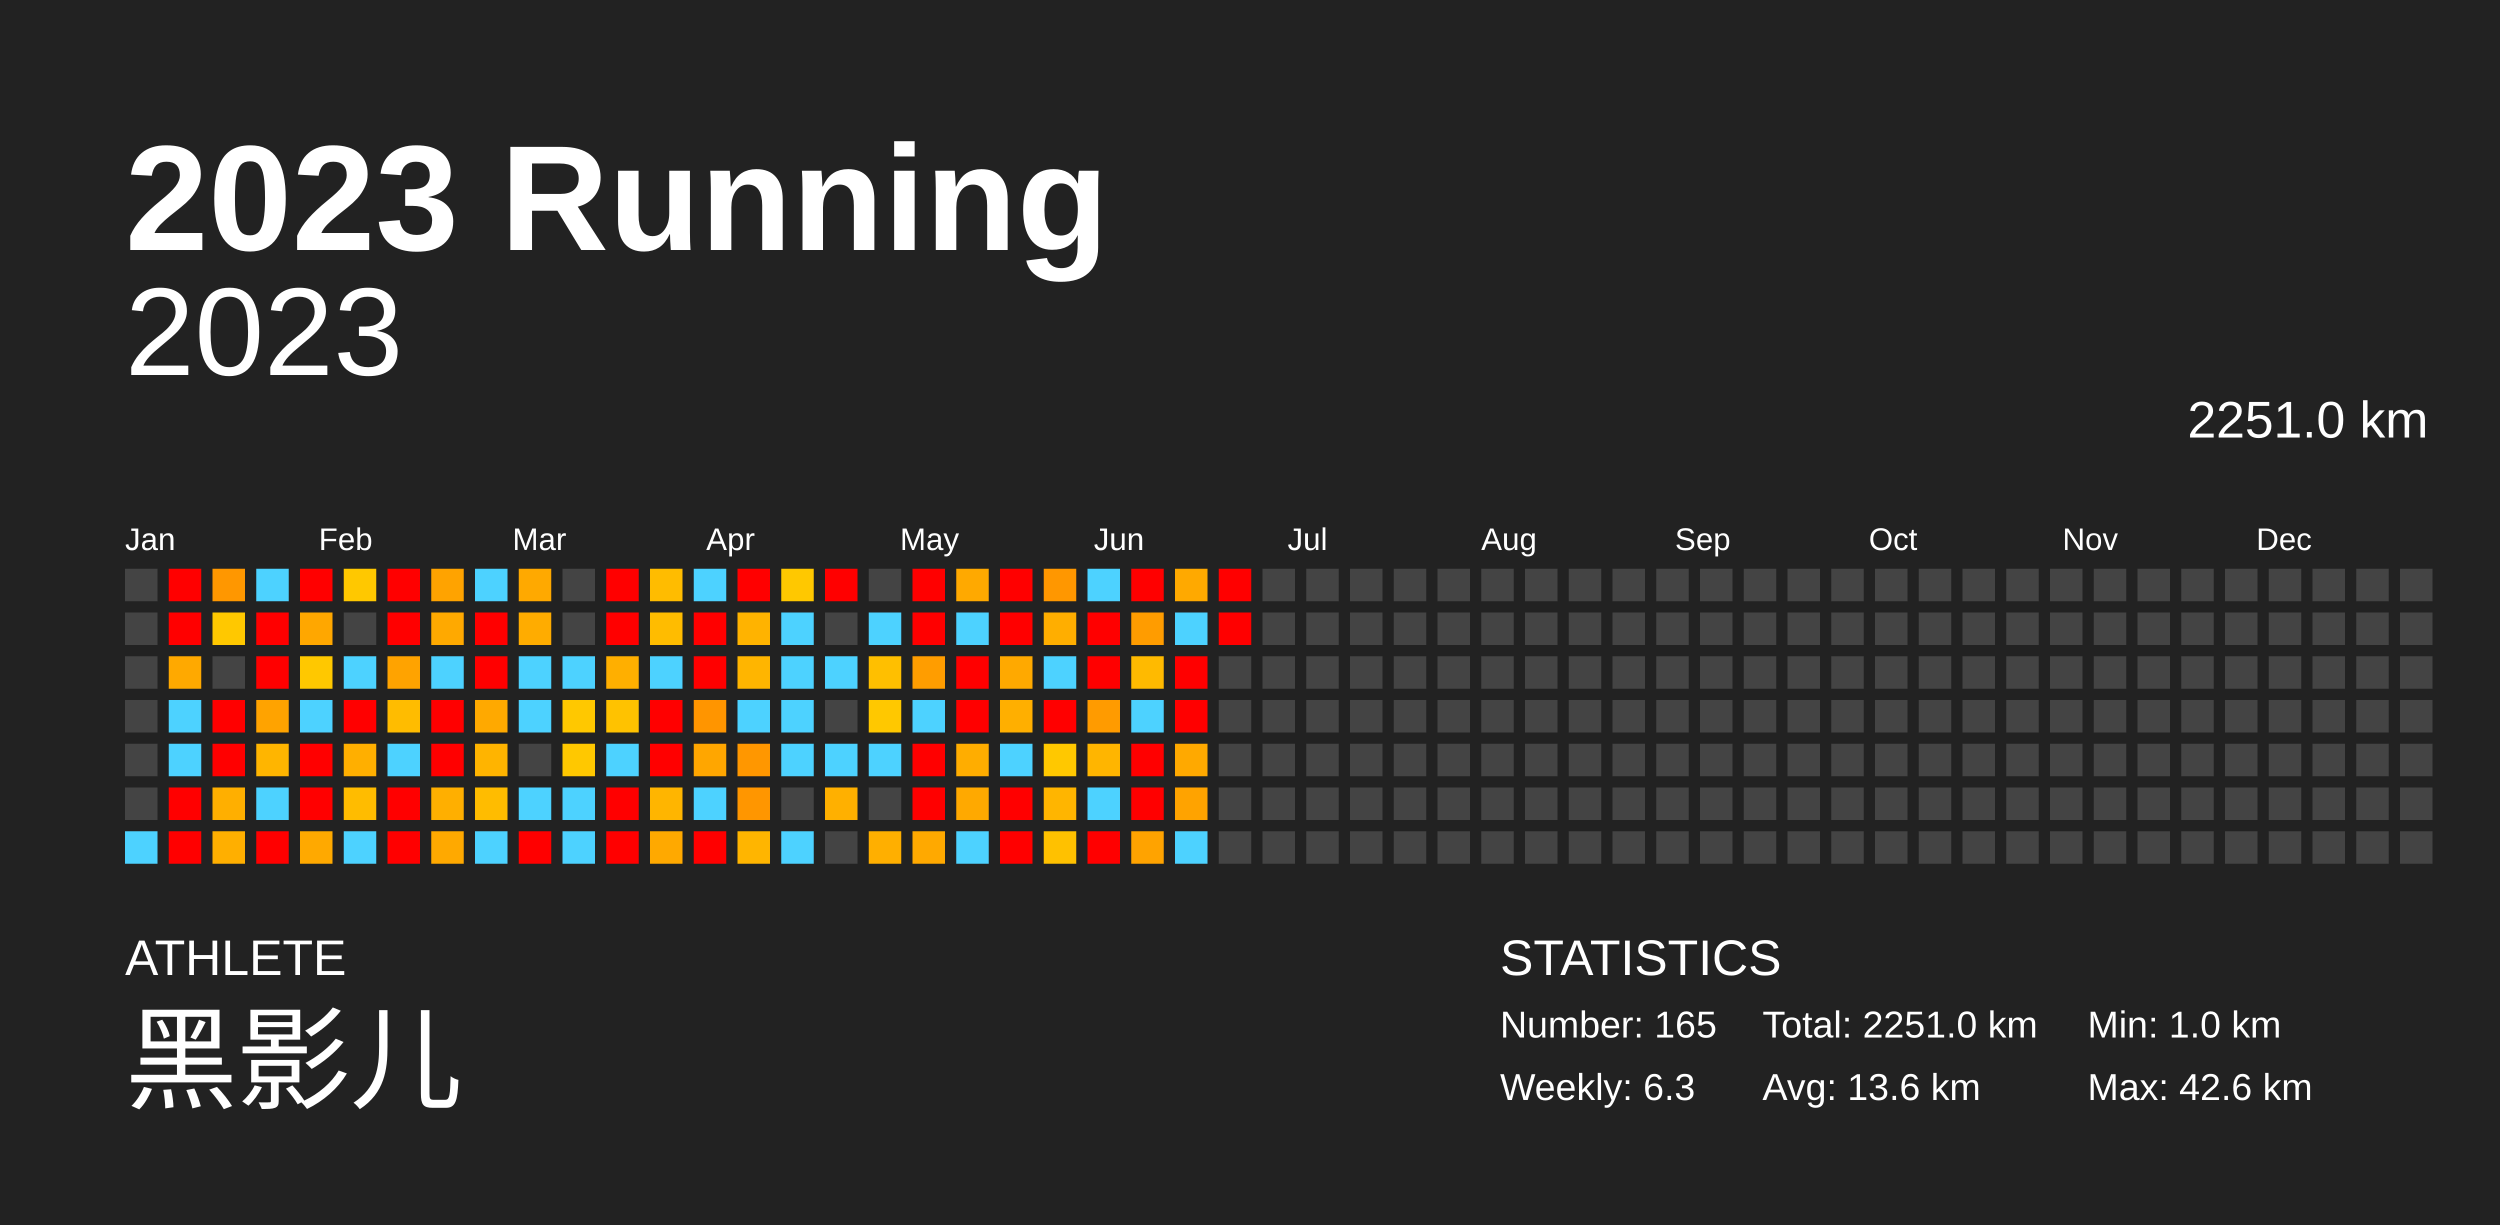
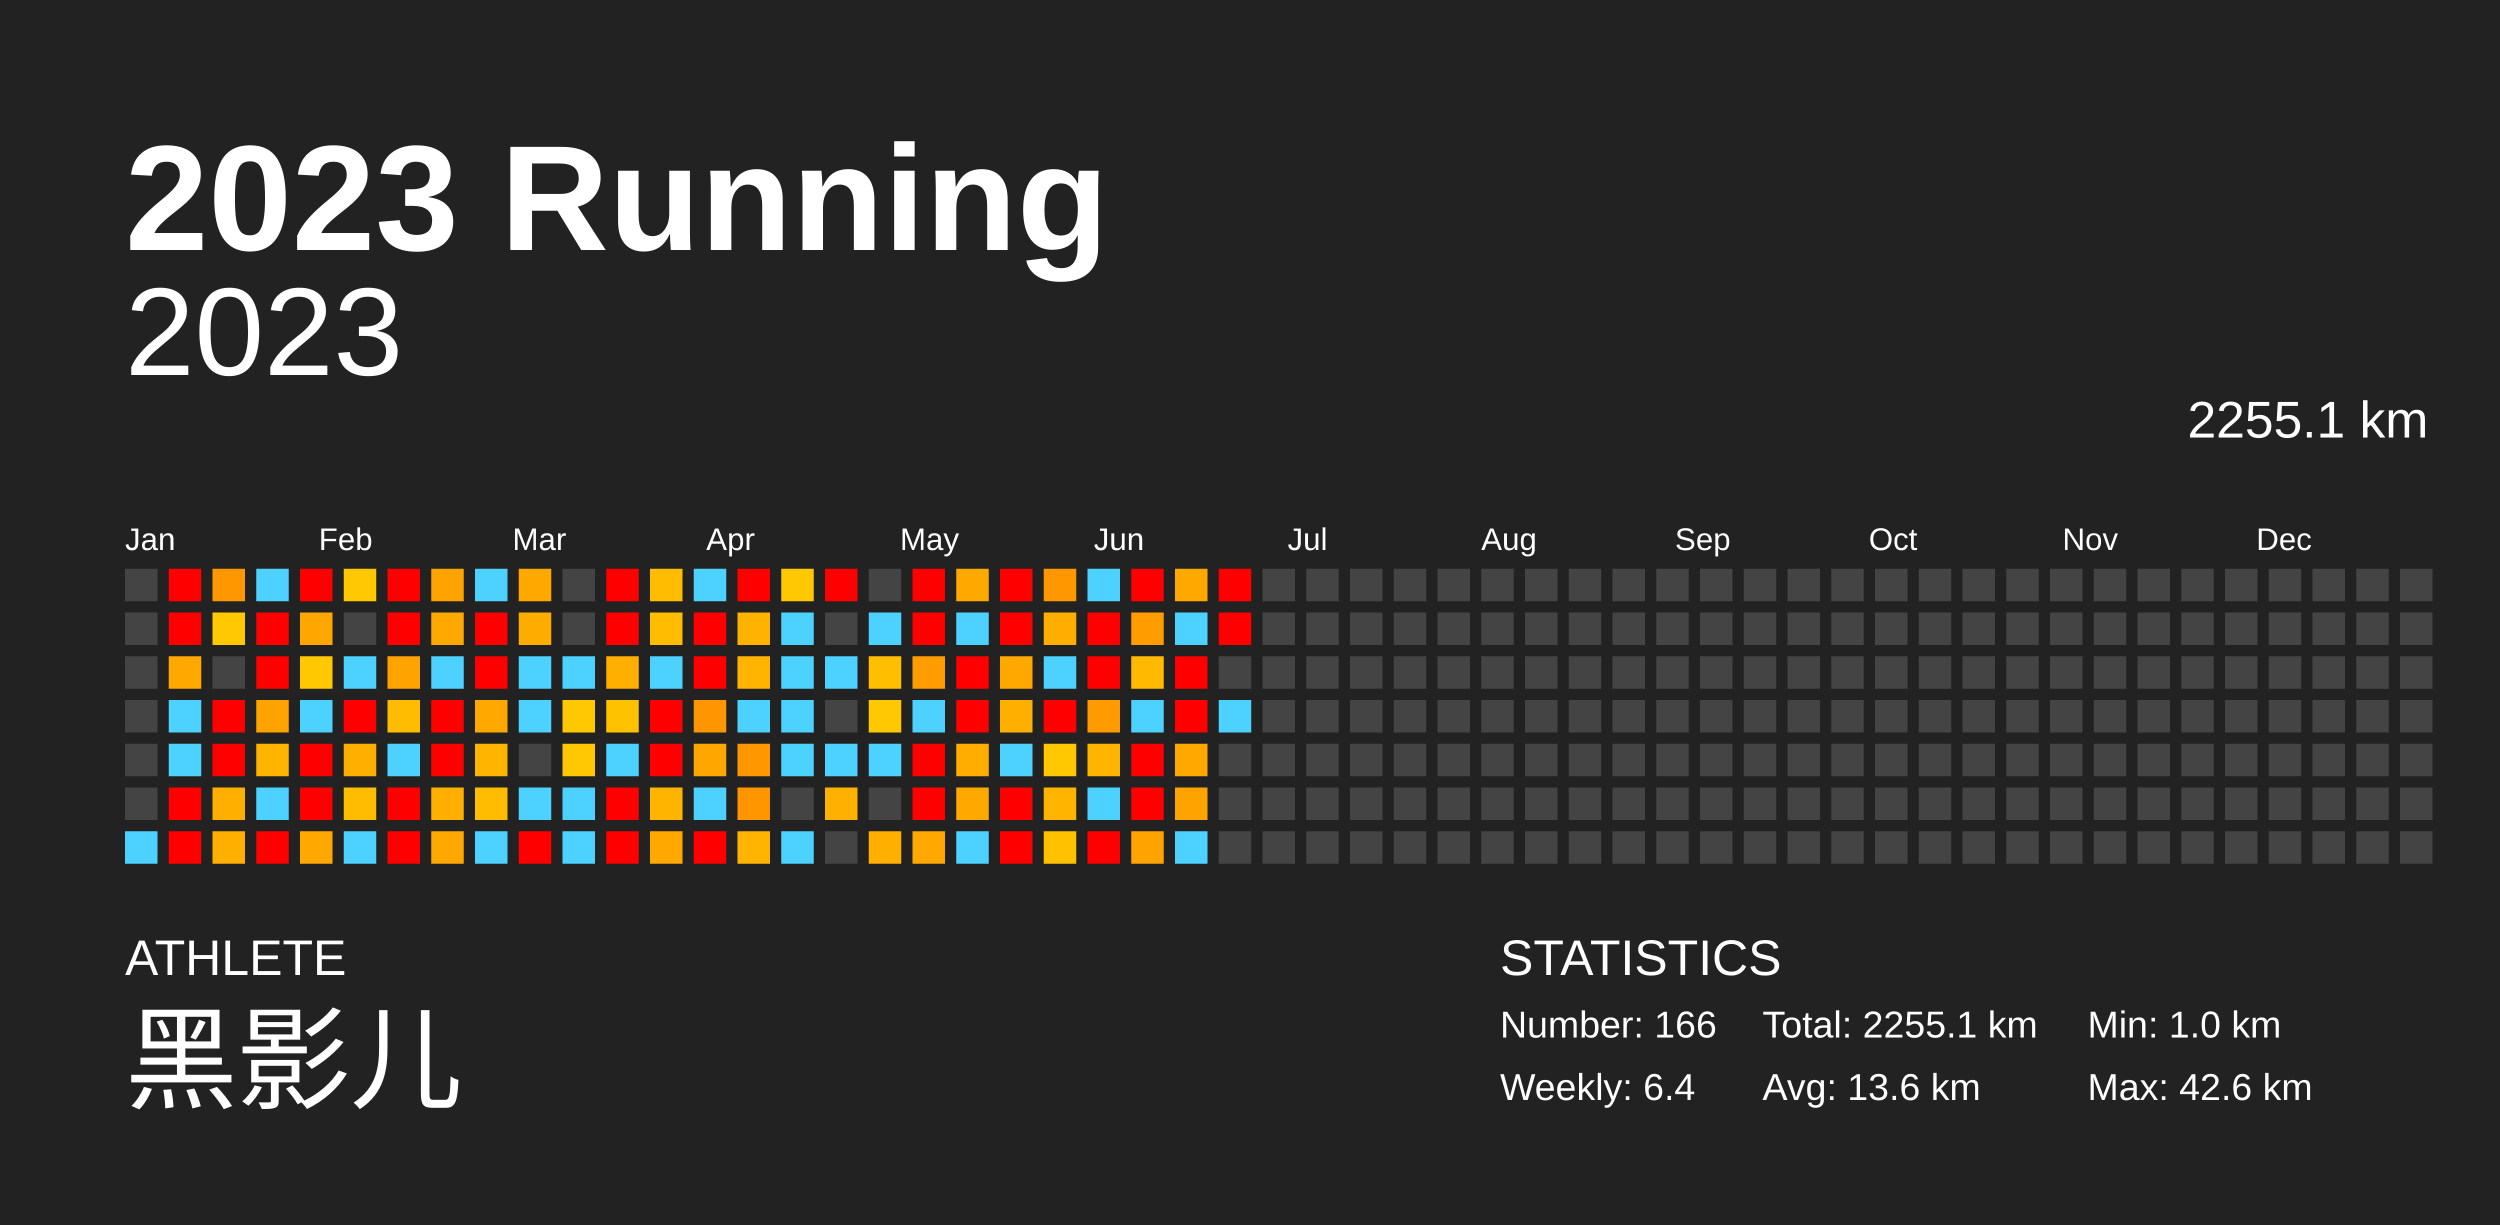
<svg xmlns="http://www.w3.org/2000/svg" baseProfile="full" height="98mm" version="1.1" viewBox="0,0,200,98" width="200mm">
  <defs />
  <rect fill="#222222" height="98" width="200" x="0" y="0" />
  <text fill="#FFFFFF" style="font-size:12px; font-family:Arial; font-weight:bold;" x="10" y="20">2023 Running</text>
  <text fill="#FFFFFF" style="font-size:4px; font-family:Arial" x="10" y="78">ATHLETE</text>
  <text fill="#FFFFFF" style="font-size:9px; font-family:Arial" x="10" y="88">黑影儿</text>
  <text fill="#FFFFFF" style="font-size:4px; font-family:Arial" x="120" y="78">STATISTICS</text>
-   <text fill="#FFFFFF" style="font-size:3px; font-family:Arial" x="120" y="83">Number: 165</text>
-   <text fill="#FFFFFF" style="font-size:3px; font-family:Arial" x="120" y="88">Weekly: 6.3</text>
-   <text fill="#FFFFFF" style="font-size:3px; font-family:Arial" x="141" y="83">Total: 2251.0 km</text>
+   <text fill="#FFFFFF" style="font-size:3px; font-family:Arial" x="120" y="83">Number: 166</text>
+   <text fill="#FFFFFF" style="font-size:3px; font-family:Arial" x="120" y="88">Weekly: 6.4</text>
+   <text fill="#FFFFFF" style="font-size:3px; font-family:Arial" x="141" y="83">Total: 2255.1 km</text>
  <text fill="#FFFFFF" style="font-size:3px; font-family:Arial" x="141" y="88">Avg: 13.6 km</text>
  <text fill="#FFFFFF" style="font-size:3px; font-family:Arial" x="167" y="83">Min: 1.0 km</text>
  <text fill="#FFFFFF" style="font-size:3px; font-family:Arial" x="167" y="88">Max: 42.6 km</text>
  <text alignment-baseline="hanging" fill="#FFFFFF" style="font-size:10.0px; font-family:Arial;" x="10" y="30">2023</text>
-   <text alignment-baseline="hanging" fill="#FFFFFF" style="font-size:4.125px; font-family:Arial;" x="175" y="35">2251.0 km</text>
+   <text alignment-baseline="hanging" fill="#FFFFFF" style="font-size:4.125px; font-family:Arial;" x="175" y="35">2255.1 km</text>
  <text fill="#FFFFFF" style="font-size:2.5px; font-family:Arial" x="10.0" y="44">Jan</text>
  <text fill="#FFFFFF" style="font-size:2.5px; font-family:Arial" x="25.5" y="44">Feb</text>
  <text fill="#FFFFFF" style="font-size:2.5px; font-family:Arial" x="41.0" y="44">Mar</text>
  <text fill="#FFFFFF" style="font-size:2.5px; font-family:Arial" x="56.5" y="44">Apr</text>
  <text fill="#FFFFFF" style="font-size:2.5px; font-family:Arial" x="72.0" y="44">May</text>
  <text fill="#FFFFFF" style="font-size:2.5px; font-family:Arial" x="87.5" y="44">Jun</text>
  <text fill="#FFFFFF" style="font-size:2.5px; font-family:Arial" x="103.0" y="44">Jul</text>
  <text fill="#FFFFFF" style="font-size:2.5px; font-family:Arial" x="118.5" y="44">Aug</text>
  <text fill="#FFFFFF" style="font-size:2.5px; font-family:Arial" x="134.0" y="44">Sep</text>
  <text fill="#FFFFFF" style="font-size:2.5px; font-family:Arial" x="149.5" y="44">Oct</text>
  <text fill="#FFFFFF" style="font-size:2.5px; font-family:Arial" x="165.0" y="44">Nov</text>
  <text fill="#FFFFFF" style="font-size:2.5px; font-family:Arial" x="180.5" y="44">Dec</text>
  <rect fill="#444444" height="2.6" width="2.6" x="10.0" y="45.5" />
  <rect fill="#444444" height="2.6" width="2.6" x="10.0" y="49.0" />
  <rect fill="#444444" height="2.6" width="2.6" x="10.0" y="52.5" />
  <rect fill="#444444" height="2.6" width="2.6" x="10.0" y="56.0" />
  <rect fill="#444444" height="2.6" width="2.6" x="10.0" y="59.5" />
  <rect fill="#444444" height="2.6" width="2.6" x="10.0" y="63.0" />
  <rect fill="#4dd2ff" height="2.6" width="2.6" x="10.0" y="66.5" />
  <rect fill="red" height="2.6" width="2.6" x="13.5" y="45.5" />
  <rect fill="red" height="2.6" width="2.6" x="13.5" y="49.0" />
  <rect fill="#ffa900" height="2.6" width="2.6" x="13.5" y="52.5" />
  <rect fill="#4dd2ff" height="2.6" width="2.6" x="13.5" y="56.0" />
  <rect fill="#4dd2ff" height="2.6" width="2.6" x="13.5" y="59.5" />
  <rect fill="red" height="2.6" width="2.6" x="13.5" y="63.0" />
  <rect fill="red" height="2.6" width="2.6" x="13.5" y="66.5" />
  <rect fill="#ff9700" height="2.6" width="2.6" x="17.0" y="45.5" />
  <rect fill="#ffc800" height="2.6" width="2.6" x="17.0" y="49.0" />
  <rect fill="#444444" height="2.6" width="2.6" x="17.0" y="52.5" />
  <rect fill="red" height="2.6" width="2.6" x="17.0" y="56.0" />
  <rect fill="red" height="2.6" width="2.6" x="17.0" y="59.5" />
  <rect fill="#ffaf00" height="2.6" width="2.6" x="17.0" y="63.0" />
  <rect fill="#ffaf00" height="2.6" width="2.6" x="17.0" y="66.5" />
  <rect fill="#4dd2ff" height="2.6" width="2.6" x="20.5" y="45.5" />
  <rect fill="red" height="2.6" width="2.6" x="20.5" y="49.0" />
  <rect fill="red" height="2.6" width="2.6" x="20.5" y="52.5" />
  <rect fill="#ffa300" height="2.6" width="2.6" x="20.5" y="56.0" />
  <rect fill="#ffb500" height="2.6" width="2.6" x="20.5" y="59.5" />
  <rect fill="#4dd2ff" height="2.6" width="2.6" x="20.5" y="63.0" />
  <rect fill="red" height="2.6" width="2.6" x="20.5" y="66.5" />
  <rect fill="red" height="2.6" width="2.6" x="24.0" y="45.5" />
  <rect fill="#ffa700" height="2.6" width="2.6" x="24.0" y="49.0" />
  <rect fill="#ffc800" height="2.6" width="2.6" x="24.0" y="52.5" />
  <rect fill="#4dd2ff" height="2.6" width="2.6" x="24.0" y="56.0" />
  <rect fill="red" height="2.6" width="2.6" x="24.0" y="59.5" />
  <rect fill="red" height="2.6" width="2.6" x="24.0" y="63.0" />
  <rect fill="#ffa900" height="2.6" width="2.6" x="24.0" y="66.5" />
  <rect fill="#ffc800" height="2.6" width="2.6" x="27.5" y="45.5" />
  <rect fill="#444444" height="2.6" width="2.6" x="27.5" y="49.0" />
  <rect fill="#4dd2ff" height="2.6" width="2.6" x="27.5" y="52.5" />
  <rect fill="red" height="2.6" width="2.6" x="27.5" y="56.0" />
  <rect fill="#ffaf00" height="2.6" width="2.6" x="27.5" y="59.5" />
  <rect fill="#ffbc00" height="2.6" width="2.6" x="27.5" y="63.0" />
  <rect fill="#4dd2ff" height="2.6" width="2.6" x="27.5" y="66.5" />
  <rect fill="red" height="2.6" width="2.6" x="31.0" y="45.5" />
  <rect fill="red" height="2.6" width="2.6" x="31.0" y="49.0" />
  <rect fill="#ffa300" height="2.6" width="2.6" x="31.0" y="52.5" />
  <rect fill="#ffbc00" height="2.6" width="2.6" x="31.0" y="56.0" />
  <rect fill="#4dd2ff" height="2.6" width="2.6" x="31.0" y="59.5" />
  <rect fill="red" height="2.6" width="2.6" x="31.0" y="63.0" />
  <rect fill="red" height="2.6" width="2.6" x="31.0" y="66.5" />
  <rect fill="#ffa300" height="2.6" width="2.6" x="34.5" y="45.5" />
  <rect fill="#ffa900" height="2.6" width="2.6" x="34.5" y="49.0" />
  <rect fill="#4dd2ff" height="2.6" width="2.6" x="34.5" y="52.5" />
  <rect fill="red" height="2.6" width="2.6" x="34.5" y="56.0" />
  <rect fill="red" height="2.6" width="2.6" x="34.5" y="59.5" />
  <rect fill="#ffaf00" height="2.6" width="2.6" x="34.5" y="63.0" />
  <rect fill="#ffa900" height="2.6" width="2.6" x="34.5" y="66.5" />
  <rect fill="#4dd2ff" height="2.6" width="2.6" x="38.0" y="45.5" />
  <rect fill="red" height="2.6" width="2.6" x="38.0" y="49.0" />
  <rect fill="red" height="2.6" width="2.6" x="38.0" y="52.5" />
  <rect fill="#ffa900" height="2.6" width="2.6" x="38.0" y="56.0" />
  <rect fill="#ffb400" height="2.6" width="2.6" x="38.0" y="59.5" />
  <rect fill="#ffbc00" height="2.6" width="2.6" x="38.0" y="63.0" />
  <rect fill="#4dd2ff" height="2.6" width="2.6" x="38.0" y="66.5" />
  <rect fill="#ffa900" height="2.6" width="2.6" x="41.5" y="45.5" />
  <rect fill="#ffac00" height="2.6" width="2.6" x="41.5" y="49.0" />
  <rect fill="#4dd2ff" height="2.6" width="2.6" x="41.5" y="52.5" />
  <rect fill="#4dd2ff" height="2.6" width="2.6" x="41.5" y="56.0" />
  <rect fill="#444444" height="2.6" width="2.6" x="41.5" y="59.5" />
  <rect fill="#4dd2ff" height="2.6" width="2.6" x="41.5" y="63.0" />
  <rect fill="red" height="2.6" width="2.6" x="41.5" y="66.5" />
  <rect fill="#444444" height="2.6" width="2.6" x="45.0" y="45.5" />
  <rect fill="#444444" height="2.6" width="2.6" x="45.0" y="49.0" />
  <rect fill="#4dd2ff" height="2.6" width="2.6" x="45.0" y="52.5" />
  <rect fill="#ffc800" height="2.6" width="2.6" x="45.0" y="56.0" />
  <rect fill="#ffc800" height="2.6" width="2.6" x="45.0" y="59.5" />
  <rect fill="#4dd2ff" height="2.6" width="2.6" x="45.0" y="63.0" />
  <rect fill="#4dd2ff" height="2.6" width="2.6" x="45.0" y="66.5" />
  <rect fill="red" height="2.6" width="2.6" x="48.5" y="45.5" />
  <rect fill="red" height="2.6" width="2.6" x="48.5" y="49.0" />
  <rect fill="#ffaf00" height="2.6" width="2.6" x="48.5" y="52.5" />
  <rect fill="#ffc200" height="2.6" width="2.6" x="48.5" y="56.0" />
  <rect fill="#4dd2ff" height="2.6" width="2.6" x="48.5" y="59.5" />
  <rect fill="red" height="2.6" width="2.6" x="48.5" y="63.0" />
  <rect fill="red" height="2.6" width="2.6" x="48.5" y="66.5" />
  <rect fill="#ffbc00" height="2.6" width="2.6" x="52.0" y="45.5" />
  <rect fill="#ffbc00" height="2.6" width="2.6" x="52.0" y="49.0" />
  <rect fill="#4dd2ff" height="2.6" width="2.6" x="52.0" y="52.5" />
  <rect fill="red" height="2.6" width="2.6" x="52.0" y="56.0" />
  <rect fill="red" height="2.6" width="2.6" x="52.0" y="59.5" />
  <rect fill="#ffb500" height="2.6" width="2.6" x="52.0" y="63.0" />
  <rect fill="#ffa900" height="2.6" width="2.6" x="52.0" y="66.5" />
  <rect fill="#4dd2ff" height="2.6" width="2.6" x="55.5" y="45.5" />
  <rect fill="red" height="2.6" width="2.6" x="55.5" y="49.0" />
  <rect fill="red" height="2.6" width="2.6" x="55.5" y="52.5" />
  <rect fill="#ff9500" height="2.6" width="2.6" x="55.5" y="56.0" />
  <rect fill="#ffa600" height="2.6" width="2.6" x="55.5" y="59.5" />
  <rect fill="#4dd2ff" height="2.6" width="2.6" x="55.5" y="63.0" />
  <rect fill="red" height="2.6" width="2.6" x="55.5" y="66.5" />
  <rect fill="red" height="2.6" width="2.6" x="59.0" y="45.5" />
  <rect fill="#ffb300" height="2.6" width="2.6" x="59.0" y="49.0" />
  <rect fill="#ffb500" height="2.6" width="2.6" x="59.0" y="52.5" />
  <rect fill="#4dd2ff" height="2.6" width="2.6" x="59.0" y="56.0" />
  <rect fill="#ff9700" height="2.6" width="2.6" x="59.0" y="59.5" />
  <rect fill="#ff9600" height="2.6" width="2.6" x="59.0" y="63.0" />
  <rect fill="#ffb500" height="2.6" width="2.6" x="59.0" y="66.5" />
  <rect fill="#ffc800" height="2.6" width="2.6" x="62.5" y="45.5" />
  <rect fill="#4dd2ff" height="2.6" width="2.6" x="62.5" y="49.0" />
  <rect fill="#4dd2ff" height="2.6" width="2.6" x="62.5" y="52.5" />
  <rect fill="#4dd2ff" height="2.6" width="2.6" x="62.5" y="56.0" />
  <rect fill="#4dd2ff" height="2.6" width="2.6" x="62.5" y="59.5" />
  <rect fill="#444444" height="2.6" width="2.6" x="62.5" y="63.0" />
  <rect fill="#4dd2ff" height="2.6" width="2.6" x="62.5" y="66.5" />
  <rect fill="red" height="2.6" width="2.6" x="66.0" y="45.5" />
  <rect fill="#444444" height="2.6" width="2.6" x="66.0" y="49.0" />
  <rect fill="#4dd2ff" height="2.6" width="2.6" x="66.0" y="52.5" />
  <rect fill="#444444" height="2.6" width="2.6" x="66.0" y="56.0" />
  <rect fill="#4dd2ff" height="2.6" width="2.6" x="66.0" y="59.5" />
  <rect fill="#ffb000" height="2.6" width="2.6" x="66.0" y="63.0" />
  <rect fill="#444444" height="2.6" width="2.6" x="66.0" y="66.5" />
  <rect fill="#444444" height="2.6" width="2.6" x="69.5" y="45.5" />
  <rect fill="#4dd2ff" height="2.6" width="2.6" x="69.5" y="49.0" />
  <rect fill="#ffbf00" height="2.6" width="2.6" x="69.5" y="52.5" />
  <rect fill="#ffc800" height="2.6" width="2.6" x="69.5" y="56.0" />
  <rect fill="#4dd2ff" height="2.6" width="2.6" x="69.5" y="59.5" />
  <rect fill="#444444" height="2.6" width="2.6" x="69.5" y="63.0" />
  <rect fill="#ffaf00" height="2.6" width="2.6" x="69.5" y="66.5" />
  <rect fill="red" height="2.6" width="2.6" x="73.0" y="45.5" />
  <rect fill="red" height="2.6" width="2.6" x="73.0" y="49.0" />
  <rect fill="#ff9d00" height="2.6" width="2.6" x="73.0" y="52.5" />
  <rect fill="#4dd2ff" height="2.6" width="2.6" x="73.0" y="56.0" />
  <rect fill="red" height="2.6" width="2.6" x="73.0" y="59.5" />
  <rect fill="red" height="2.6" width="2.6" x="73.0" y="63.0" />
  <rect fill="#ffa900" height="2.6" width="2.6" x="73.0" y="66.5" />
  <rect fill="#ffa900" height="2.6" width="2.6" x="76.5" y="45.5" />
  <rect fill="#4dd2ff" height="2.6" width="2.6" x="76.5" y="49.0" />
  <rect fill="red" height="2.6" width="2.6" x="76.5" y="52.5" />
  <rect fill="red" height="2.6" width="2.6" x="76.5" y="56.0" />
  <rect fill="#ffad00" height="2.6" width="2.6" x="76.5" y="59.5" />
  <rect fill="#ffa900" height="2.6" width="2.6" x="76.5" y="63.0" />
  <rect fill="#4dd2ff" height="2.6" width="2.6" x="76.5" y="66.5" />
  <rect fill="red" height="2.6" width="2.6" x="80.0" y="45.5" />
  <rect fill="red" height="2.6" width="2.6" x="80.0" y="49.0" />
  <rect fill="#ffa900" height="2.6" width="2.6" x="80.0" y="52.5" />
  <rect fill="#ffaf00" height="2.6" width="2.6" x="80.0" y="56.0" />
  <rect fill="#4dd2ff" height="2.6" width="2.6" x="80.0" y="59.5" />
  <rect fill="red" height="2.6" width="2.6" x="80.0" y="63.0" />
  <rect fill="red" height="2.6" width="2.6" x="80.0" y="66.5" />
  <rect fill="#ff9700" height="2.6" width="2.6" x="83.5" y="45.5" />
  <rect fill="#ffae00" height="2.6" width="2.6" x="83.5" y="49.0" />
  <rect fill="#4dd2ff" height="2.6" width="2.6" x="83.5" y="52.5" />
  <rect fill="red" height="2.6" width="2.6" x="83.5" y="56.0" />
  <rect fill="#ffc800" height="2.6" width="2.6" x="83.5" y="59.5" />
  <rect fill="#ffb500" height="2.6" width="2.6" x="83.5" y="63.0" />
  <rect fill="#ffc100" height="2.6" width="2.6" x="83.5" y="66.5" />
  <rect fill="#4dd2ff" height="2.6" width="2.6" x="87.0" y="45.5" />
  <rect fill="red" height="2.6" width="2.6" x="87.0" y="49.0" />
  <rect fill="red" height="2.6" width="2.6" x="87.0" y="52.5" />
  <rect fill="#ff9b00" height="2.6" width="2.6" x="87.0" y="56.0" />
  <rect fill="#ffb500" height="2.6" width="2.6" x="87.0" y="59.5" />
  <rect fill="#4dd2ff" height="2.6" width="2.6" x="87.0" y="63.0" />
  <rect fill="red" height="2.6" width="2.6" x="87.0" y="66.5" />
  <rect fill="red" height="2.6" width="2.6" x="90.5" y="45.5" />
  <rect fill="#ff9c00" height="2.6" width="2.6" x="90.5" y="49.0" />
  <rect fill="#ffba00" height="2.6" width="2.6" x="90.5" y="52.5" />
  <rect fill="#4dd2ff" height="2.6" width="2.6" x="90.5" y="56.0" />
  <rect fill="red" height="2.6" width="2.6" x="90.5" y="59.5" />
  <rect fill="red" height="2.6" width="2.6" x="90.5" y="63.0" />
  <rect fill="#ffa300" height="2.6" width="2.6" x="90.5" y="66.5" />
  <rect fill="#ffa900" height="2.6" width="2.6" x="94.0" y="45.5" />
  <rect fill="#4dd2ff" height="2.6" width="2.6" x="94.0" y="49.0" />
  <rect fill="red" height="2.6" width="2.6" x="94.0" y="52.5" />
  <rect fill="red" height="2.6" width="2.6" x="94.0" y="56.0" />
  <rect fill="#ffa900" height="2.6" width="2.6" x="94.0" y="59.5" />
  <rect fill="#ffa300" height="2.6" width="2.6" x="94.0" y="63.0" />
  <rect fill="#4dd2ff" height="2.6" width="2.6" x="94.0" y="66.5" />
  <rect fill="red" height="2.6" width="2.6" x="97.5" y="45.5" />
  <rect fill="red" height="2.6" width="2.6" x="97.5" y="49.0" />
  <rect fill="#444444" height="2.6" width="2.6" x="97.5" y="52.5" />
-   <rect fill="#444444" height="2.6" width="2.6" x="97.5" y="56.0" />
+   <rect fill="#4dd2ff" height="2.6" width="2.6" x="97.5" y="56.0" />
  <rect fill="#444444" height="2.6" width="2.6" x="97.5" y="59.5" />
  <rect fill="#444444" height="2.6" width="2.6" x="97.5" y="63.0" />
  <rect fill="#444444" height="2.6" width="2.6" x="97.5" y="66.5" />
  <rect fill="#444444" height="2.6" width="2.6" x="101.0" y="45.5" />
  <rect fill="#444444" height="2.6" width="2.6" x="101.0" y="49.0" />
  <rect fill="#444444" height="2.6" width="2.6" x="101.0" y="52.5" />
  <rect fill="#444444" height="2.6" width="2.6" x="101.0" y="56.0" />
  <rect fill="#444444" height="2.6" width="2.6" x="101.0" y="59.5" />
  <rect fill="#444444" height="2.6" width="2.6" x="101.0" y="63.0" />
  <rect fill="#444444" height="2.6" width="2.6" x="101.0" y="66.5" />
  <rect fill="#444444" height="2.6" width="2.6" x="104.5" y="45.5" />
  <rect fill="#444444" height="2.6" width="2.6" x="104.5" y="49.0" />
  <rect fill="#444444" height="2.6" width="2.6" x="104.5" y="52.5" />
  <rect fill="#444444" height="2.6" width="2.6" x="104.5" y="56.0" />
  <rect fill="#444444" height="2.6" width="2.6" x="104.5" y="59.5" />
  <rect fill="#444444" height="2.6" width="2.6" x="104.5" y="63.0" />
  <rect fill="#444444" height="2.6" width="2.6" x="104.5" y="66.5" />
  <rect fill="#444444" height="2.6" width="2.6" x="108.0" y="45.5" />
  <rect fill="#444444" height="2.6" width="2.6" x="108.0" y="49.0" />
  <rect fill="#444444" height="2.6" width="2.6" x="108.0" y="52.5" />
  <rect fill="#444444" height="2.6" width="2.6" x="108.0" y="56.0" />
  <rect fill="#444444" height="2.6" width="2.6" x="108.0" y="59.5" />
  <rect fill="#444444" height="2.6" width="2.6" x="108.0" y="63.0" />
  <rect fill="#444444" height="2.6" width="2.6" x="108.0" y="66.5" />
  <rect fill="#444444" height="2.6" width="2.6" x="111.5" y="45.5" />
  <rect fill="#444444" height="2.6" width="2.6" x="111.5" y="49.0" />
  <rect fill="#444444" height="2.6" width="2.6" x="111.5" y="52.5" />
  <rect fill="#444444" height="2.6" width="2.6" x="111.5" y="56.0" />
  <rect fill="#444444" height="2.6" width="2.6" x="111.5" y="59.5" />
  <rect fill="#444444" height="2.6" width="2.6" x="111.5" y="63.0" />
  <rect fill="#444444" height="2.6" width="2.6" x="111.5" y="66.5" />
  <rect fill="#444444" height="2.6" width="2.6" x="115.0" y="45.5" />
  <rect fill="#444444" height="2.6" width="2.6" x="115.0" y="49.0" />
  <rect fill="#444444" height="2.6" width="2.6" x="115.0" y="52.5" />
  <rect fill="#444444" height="2.6" width="2.6" x="115.0" y="56.0" />
  <rect fill="#444444" height="2.6" width="2.6" x="115.0" y="59.5" />
  <rect fill="#444444" height="2.6" width="2.6" x="115.0" y="63.0" />
  <rect fill="#444444" height="2.6" width="2.6" x="115.0" y="66.5" />
  <rect fill="#444444" height="2.6" width="2.6" x="118.5" y="45.5" />
  <rect fill="#444444" height="2.6" width="2.6" x="118.5" y="49.0" />
  <rect fill="#444444" height="2.6" width="2.6" x="118.5" y="52.5" />
  <rect fill="#444444" height="2.6" width="2.6" x="118.5" y="56.0" />
  <rect fill="#444444" height="2.6" width="2.6" x="118.5" y="59.5" />
  <rect fill="#444444" height="2.6" width="2.6" x="118.5" y="63.0" />
  <rect fill="#444444" height="2.6" width="2.6" x="118.5" y="66.5" />
  <rect fill="#444444" height="2.6" width="2.6" x="122.0" y="45.5" />
  <rect fill="#444444" height="2.6" width="2.6" x="122.0" y="49.0" />
  <rect fill="#444444" height="2.6" width="2.6" x="122.0" y="52.5" />
  <rect fill="#444444" height="2.6" width="2.6" x="122.0" y="56.0" />
  <rect fill="#444444" height="2.6" width="2.6" x="122.0" y="59.5" />
  <rect fill="#444444" height="2.6" width="2.6" x="122.0" y="63.0" />
  <rect fill="#444444" height="2.6" width="2.6" x="122.0" y="66.5" />
  <rect fill="#444444" height="2.6" width="2.6" x="125.5" y="45.5" />
  <rect fill="#444444" height="2.6" width="2.6" x="125.5" y="49.0" />
  <rect fill="#444444" height="2.6" width="2.6" x="125.5" y="52.5" />
  <rect fill="#444444" height="2.6" width="2.6" x="125.5" y="56.0" />
  <rect fill="#444444" height="2.6" width="2.6" x="125.5" y="59.5" />
  <rect fill="#444444" height="2.6" width="2.6" x="125.5" y="63.0" />
  <rect fill="#444444" height="2.6" width="2.6" x="125.5" y="66.5" />
  <rect fill="#444444" height="2.6" width="2.6" x="129.0" y="45.5" />
  <rect fill="#444444" height="2.6" width="2.6" x="129.0" y="49.0" />
  <rect fill="#444444" height="2.6" width="2.6" x="129.0" y="52.5" />
  <rect fill="#444444" height="2.6" width="2.6" x="129.0" y="56.0" />
  <rect fill="#444444" height="2.6" width="2.6" x="129.0" y="59.5" />
  <rect fill="#444444" height="2.6" width="2.6" x="129.0" y="63.0" />
  <rect fill="#444444" height="2.6" width="2.6" x="129.0" y="66.5" />
  <rect fill="#444444" height="2.6" width="2.6" x="132.5" y="45.5" />
  <rect fill="#444444" height="2.6" width="2.6" x="132.5" y="49.0" />
  <rect fill="#444444" height="2.6" width="2.6" x="132.5" y="52.5" />
  <rect fill="#444444" height="2.6" width="2.6" x="132.5" y="56.0" />
  <rect fill="#444444" height="2.6" width="2.6" x="132.5" y="59.5" />
  <rect fill="#444444" height="2.6" width="2.6" x="132.5" y="63.0" />
  <rect fill="#444444" height="2.6" width="2.6" x="132.5" y="66.5" />
  <rect fill="#444444" height="2.6" width="2.6" x="136.0" y="45.5" />
  <rect fill="#444444" height="2.6" width="2.6" x="136.0" y="49.0" />
  <rect fill="#444444" height="2.6" width="2.6" x="136.0" y="52.5" />
  <rect fill="#444444" height="2.6" width="2.6" x="136.0" y="56.0" />
  <rect fill="#444444" height="2.6" width="2.6" x="136.0" y="59.5" />
  <rect fill="#444444" height="2.6" width="2.6" x="136.0" y="63.0" />
  <rect fill="#444444" height="2.6" width="2.6" x="136.0" y="66.5" />
  <rect fill="#444444" height="2.6" width="2.6" x="139.5" y="45.5" />
  <rect fill="#444444" height="2.6" width="2.6" x="139.5" y="49.0" />
  <rect fill="#444444" height="2.6" width="2.6" x="139.5" y="52.5" />
  <rect fill="#444444" height="2.6" width="2.6" x="139.5" y="56.0" />
  <rect fill="#444444" height="2.6" width="2.6" x="139.5" y="59.5" />
  <rect fill="#444444" height="2.6" width="2.6" x="139.5" y="63.0" />
  <rect fill="#444444" height="2.6" width="2.6" x="139.5" y="66.5" />
  <rect fill="#444444" height="2.6" width="2.6" x="143.0" y="45.5" />
  <rect fill="#444444" height="2.6" width="2.6" x="143.0" y="49.0" />
  <rect fill="#444444" height="2.6" width="2.6" x="143.0" y="52.5" />
  <rect fill="#444444" height="2.6" width="2.6" x="143.0" y="56.0" />
  <rect fill="#444444" height="2.6" width="2.6" x="143.0" y="59.5" />
  <rect fill="#444444" height="2.6" width="2.6" x="143.0" y="63.0" />
  <rect fill="#444444" height="2.6" width="2.6" x="143.0" y="66.5" />
  <rect fill="#444444" height="2.6" width="2.6" x="146.5" y="45.5" />
  <rect fill="#444444" height="2.6" width="2.6" x="146.5" y="49.0" />
  <rect fill="#444444" height="2.6" width="2.6" x="146.5" y="52.5" />
  <rect fill="#444444" height="2.6" width="2.6" x="146.5" y="56.0" />
  <rect fill="#444444" height="2.6" width="2.6" x="146.5" y="59.5" />
  <rect fill="#444444" height="2.6" width="2.6" x="146.5" y="63.0" />
  <rect fill="#444444" height="2.6" width="2.6" x="146.5" y="66.5" />
  <rect fill="#444444" height="2.6" width="2.6" x="150.0" y="45.5" />
  <rect fill="#444444" height="2.6" width="2.6" x="150.0" y="49.0" />
  <rect fill="#444444" height="2.6" width="2.6" x="150.0" y="52.5" />
  <rect fill="#444444" height="2.6" width="2.6" x="150.0" y="56.0" />
  <rect fill="#444444" height="2.6" width="2.6" x="150.0" y="59.5" />
  <rect fill="#444444" height="2.6" width="2.6" x="150.0" y="63.0" />
  <rect fill="#444444" height="2.6" width="2.6" x="150.0" y="66.5" />
  <rect fill="#444444" height="2.6" width="2.6" x="153.5" y="45.5" />
  <rect fill="#444444" height="2.6" width="2.6" x="153.5" y="49.0" />
  <rect fill="#444444" height="2.6" width="2.6" x="153.5" y="52.5" />
  <rect fill="#444444" height="2.6" width="2.6" x="153.5" y="56.0" />
  <rect fill="#444444" height="2.6" width="2.6" x="153.5" y="59.5" />
  <rect fill="#444444" height="2.6" width="2.6" x="153.5" y="63.0" />
  <rect fill="#444444" height="2.6" width="2.6" x="153.5" y="66.5" />
  <rect fill="#444444" height="2.6" width="2.6" x="157.0" y="45.5" />
  <rect fill="#444444" height="2.6" width="2.6" x="157.0" y="49.0" />
  <rect fill="#444444" height="2.6" width="2.6" x="157.0" y="52.5" />
  <rect fill="#444444" height="2.6" width="2.6" x="157.0" y="56.0" />
  <rect fill="#444444" height="2.6" width="2.6" x="157.0" y="59.5" />
  <rect fill="#444444" height="2.6" width="2.6" x="157.0" y="63.0" />
  <rect fill="#444444" height="2.6" width="2.6" x="157.0" y="66.5" />
  <rect fill="#444444" height="2.6" width="2.6" x="160.5" y="45.5" />
  <rect fill="#444444" height="2.6" width="2.6" x="160.5" y="49.0" />
  <rect fill="#444444" height="2.6" width="2.6" x="160.5" y="52.5" />
  <rect fill="#444444" height="2.6" width="2.6" x="160.5" y="56.0" />
  <rect fill="#444444" height="2.6" width="2.6" x="160.5" y="59.5" />
  <rect fill="#444444" height="2.6" width="2.6" x="160.5" y="63.0" />
  <rect fill="#444444" height="2.6" width="2.6" x="160.5" y="66.5" />
  <rect fill="#444444" height="2.6" width="2.6" x="164.0" y="45.5" />
  <rect fill="#444444" height="2.6" width="2.6" x="164.0" y="49.0" />
  <rect fill="#444444" height="2.6" width="2.6" x="164.0" y="52.5" />
  <rect fill="#444444" height="2.6" width="2.6" x="164.0" y="56.0" />
  <rect fill="#444444" height="2.6" width="2.6" x="164.0" y="59.5" />
  <rect fill="#444444" height="2.6" width="2.6" x="164.0" y="63.0" />
  <rect fill="#444444" height="2.6" width="2.6" x="164.0" y="66.5" />
  <rect fill="#444444" height="2.6" width="2.6" x="167.5" y="45.5" />
  <rect fill="#444444" height="2.6" width="2.6" x="167.5" y="49.0" />
  <rect fill="#444444" height="2.6" width="2.6" x="167.5" y="52.5" />
  <rect fill="#444444" height="2.6" width="2.6" x="167.5" y="56.0" />
  <rect fill="#444444" height="2.6" width="2.6" x="167.5" y="59.5" />
  <rect fill="#444444" height="2.6" width="2.6" x="167.5" y="63.0" />
  <rect fill="#444444" height="2.6" width="2.6" x="167.5" y="66.5" />
  <rect fill="#444444" height="2.6" width="2.6" x="171.0" y="45.5" />
  <rect fill="#444444" height="2.6" width="2.6" x="171.0" y="49.0" />
  <rect fill="#444444" height="2.6" width="2.6" x="171.0" y="52.5" />
  <rect fill="#444444" height="2.6" width="2.6" x="171.0" y="56.0" />
  <rect fill="#444444" height="2.6" width="2.6" x="171.0" y="59.5" />
  <rect fill="#444444" height="2.6" width="2.6" x="171.0" y="63.0" />
  <rect fill="#444444" height="2.6" width="2.6" x="171.0" y="66.5" />
  <rect fill="#444444" height="2.6" width="2.6" x="174.5" y="45.5" />
  <rect fill="#444444" height="2.6" width="2.6" x="174.5" y="49.0" />
  <rect fill="#444444" height="2.6" width="2.6" x="174.5" y="52.5" />
  <rect fill="#444444" height="2.6" width="2.6" x="174.5" y="56.0" />
  <rect fill="#444444" height="2.6" width="2.6" x="174.5" y="59.5" />
  <rect fill="#444444" height="2.6" width="2.6" x="174.5" y="63.0" />
  <rect fill="#444444" height="2.6" width="2.6" x="174.5" y="66.5" />
  <rect fill="#444444" height="2.6" width="2.6" x="178.0" y="45.5" />
  <rect fill="#444444" height="2.6" width="2.6" x="178.0" y="49.0" />
  <rect fill="#444444" height="2.6" width="2.6" x="178.0" y="52.5" />
  <rect fill="#444444" height="2.6" width="2.6" x="178.0" y="56.0" />
  <rect fill="#444444" height="2.6" width="2.6" x="178.0" y="59.5" />
  <rect fill="#444444" height="2.6" width="2.6" x="178.0" y="63.0" />
  <rect fill="#444444" height="2.6" width="2.6" x="178.0" y="66.5" />
  <rect fill="#444444" height="2.6" width="2.6" x="181.5" y="45.5" />
  <rect fill="#444444" height="2.6" width="2.6" x="181.5" y="49.0" />
  <rect fill="#444444" height="2.6" width="2.6" x="181.5" y="52.5" />
  <rect fill="#444444" height="2.6" width="2.6" x="181.5" y="56.0" />
  <rect fill="#444444" height="2.6" width="2.6" x="181.5" y="59.5" />
  <rect fill="#444444" height="2.6" width="2.6" x="181.5" y="63.0" />
  <rect fill="#444444" height="2.6" width="2.6" x="181.5" y="66.5" />
  <rect fill="#444444" height="2.6" width="2.6" x="185.0" y="45.5" />
  <rect fill="#444444" height="2.6" width="2.6" x="185.0" y="49.0" />
  <rect fill="#444444" height="2.6" width="2.6" x="185.0" y="52.5" />
  <rect fill="#444444" height="2.6" width="2.6" x="185.0" y="56.0" />
  <rect fill="#444444" height="2.6" width="2.6" x="185.0" y="59.5" />
  <rect fill="#444444" height="2.6" width="2.6" x="185.0" y="63.0" />
  <rect fill="#444444" height="2.6" width="2.6" x="185.0" y="66.5" />
  <rect fill="#444444" height="2.6" width="2.6" x="188.5" y="45.5" />
  <rect fill="#444444" height="2.6" width="2.6" x="188.5" y="49.0" />
  <rect fill="#444444" height="2.6" width="2.6" x="188.5" y="52.5" />
  <rect fill="#444444" height="2.6" width="2.6" x="188.5" y="56.0" />
  <rect fill="#444444" height="2.6" width="2.6" x="188.5" y="59.5" />
  <rect fill="#444444" height="2.6" width="2.6" x="188.5" y="63.0" />
  <rect fill="#444444" height="2.6" width="2.6" x="188.5" y="66.5" />
  <rect fill="#444444" height="2.6" width="2.6" x="192.0" y="45.5" />
  <rect fill="#444444" height="2.6" width="2.6" x="192.0" y="49.0" />
  <rect fill="#444444" height="2.6" width="2.6" x="192.0" y="52.5" />
  <rect fill="#444444" height="2.6" width="2.6" x="192.0" y="56.0" />
  <rect fill="#444444" height="2.6" width="2.6" x="192.0" y="59.5" />
  <rect fill="#444444" height="2.6" width="2.6" x="192.0" y="63.0" />
  <rect fill="#444444" height="2.6" width="2.6" x="192.0" y="66.5" />
</svg>
